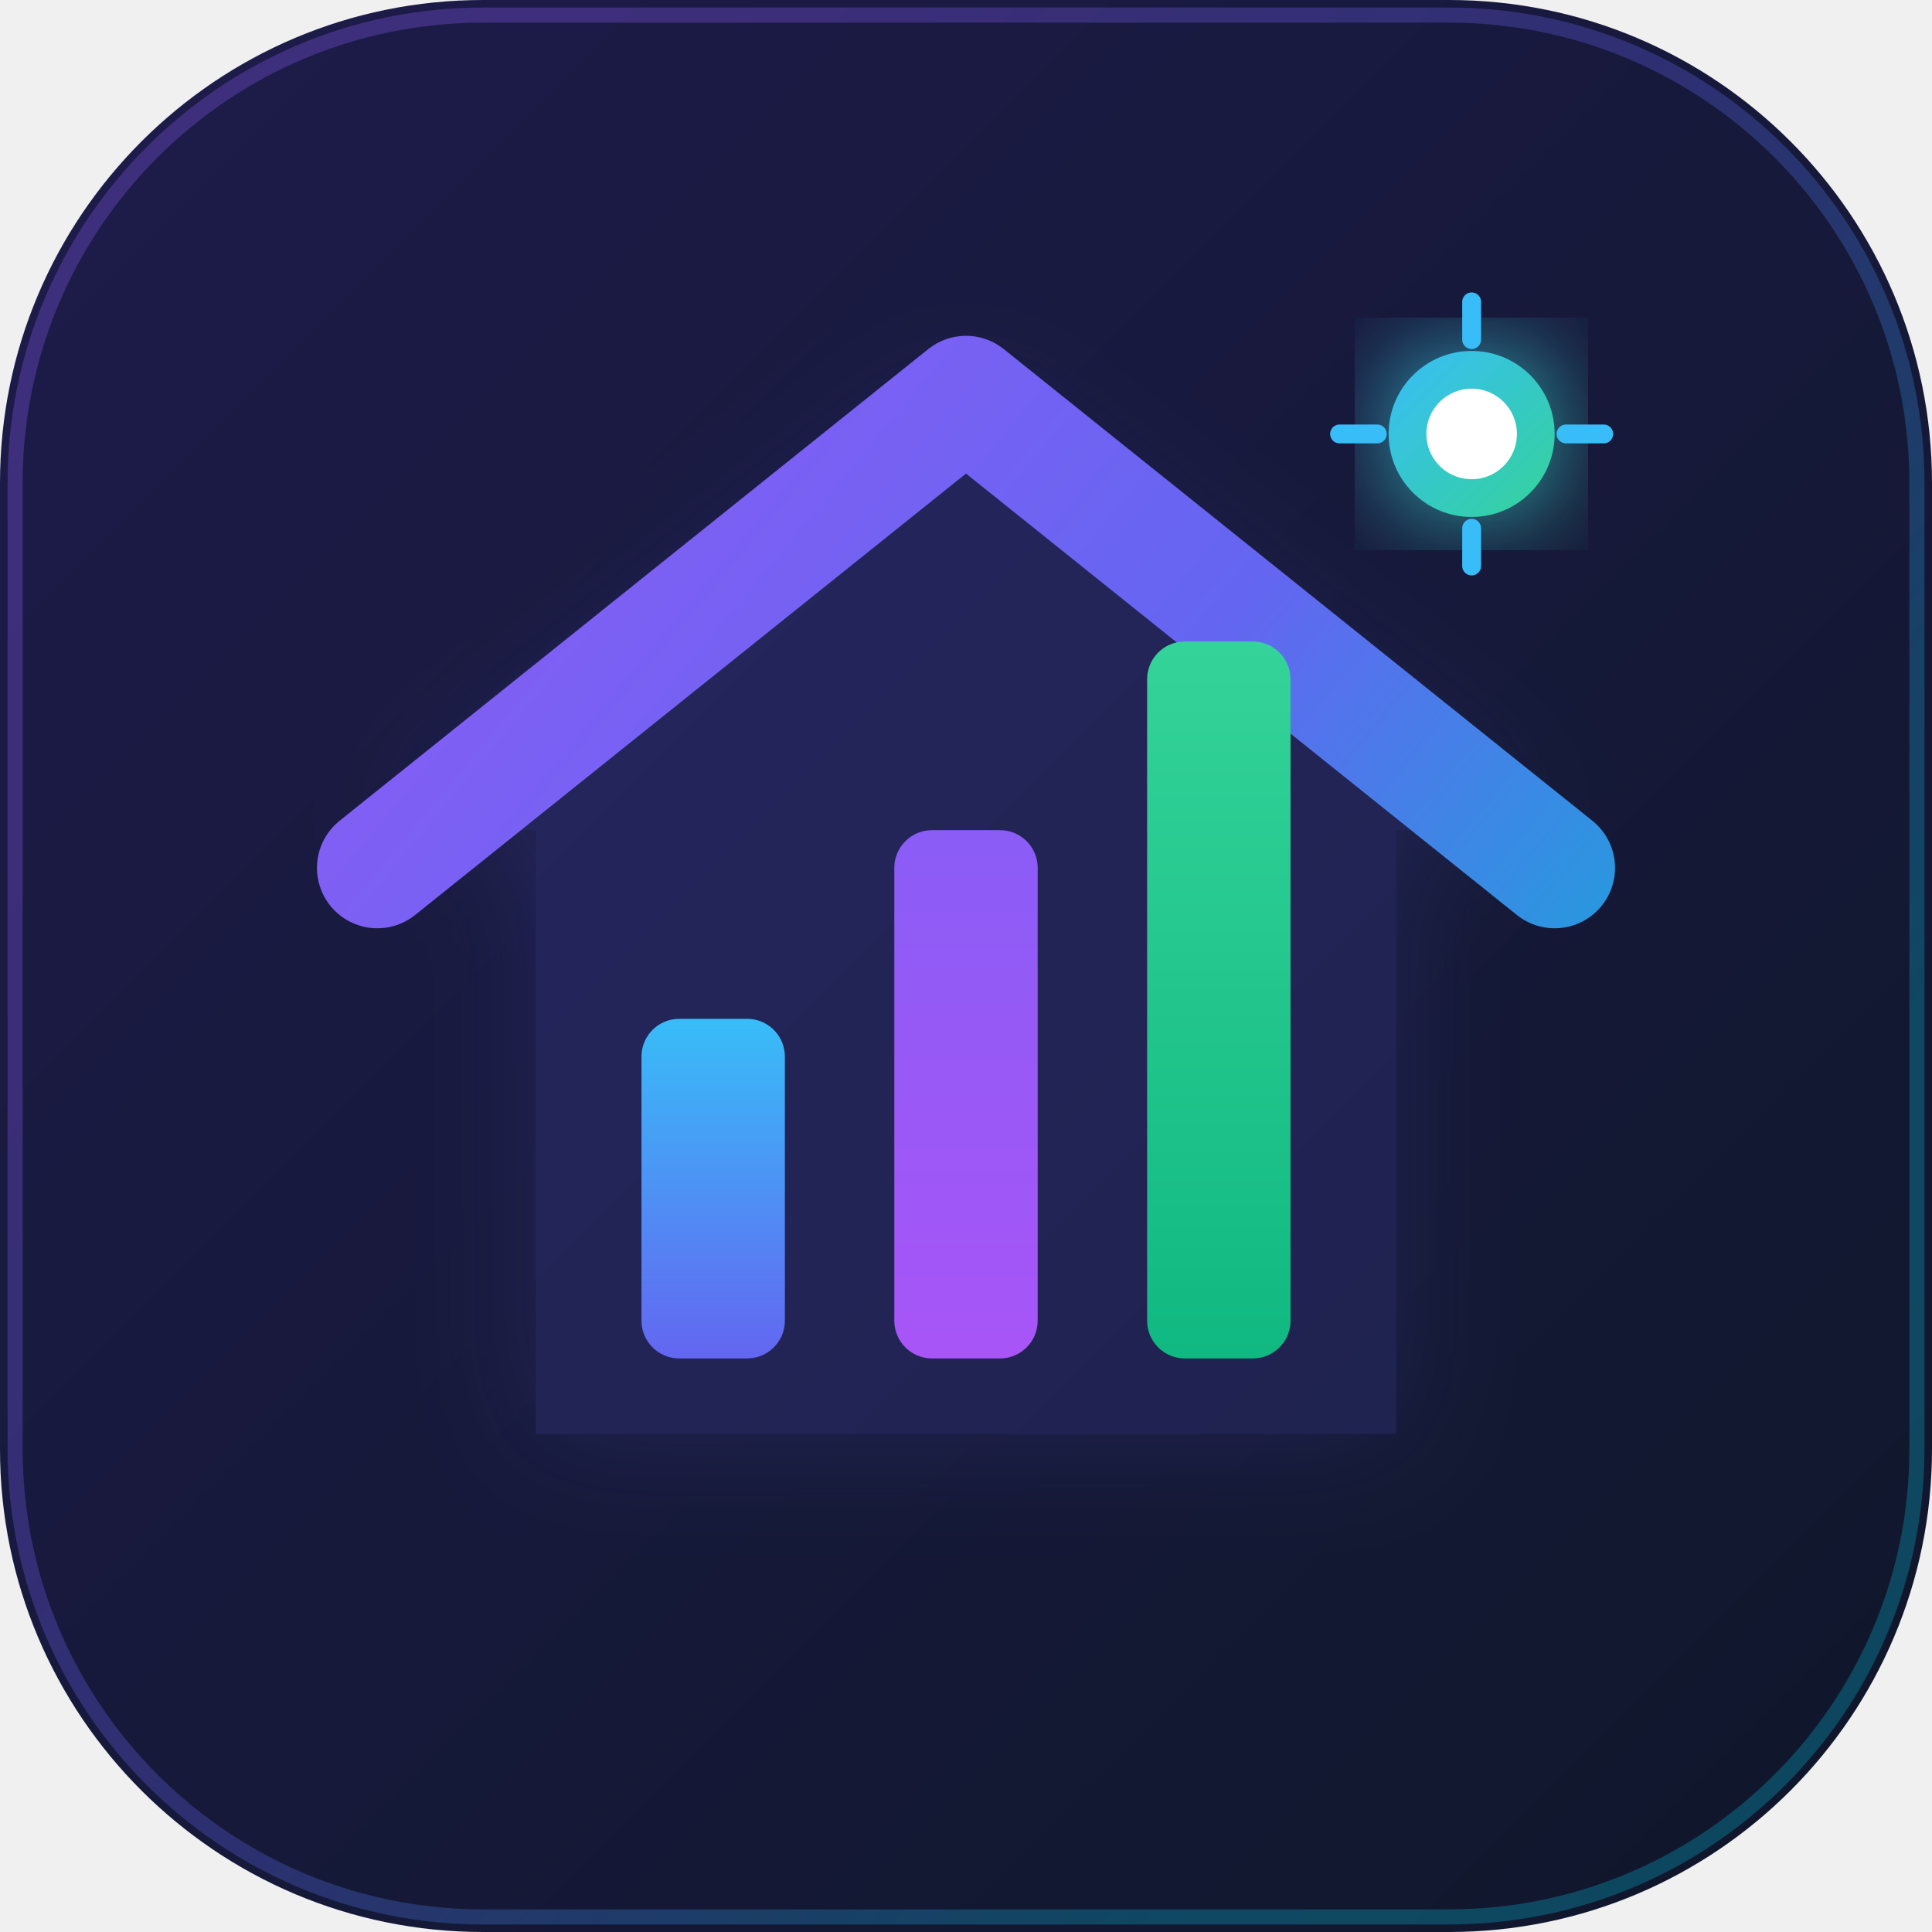
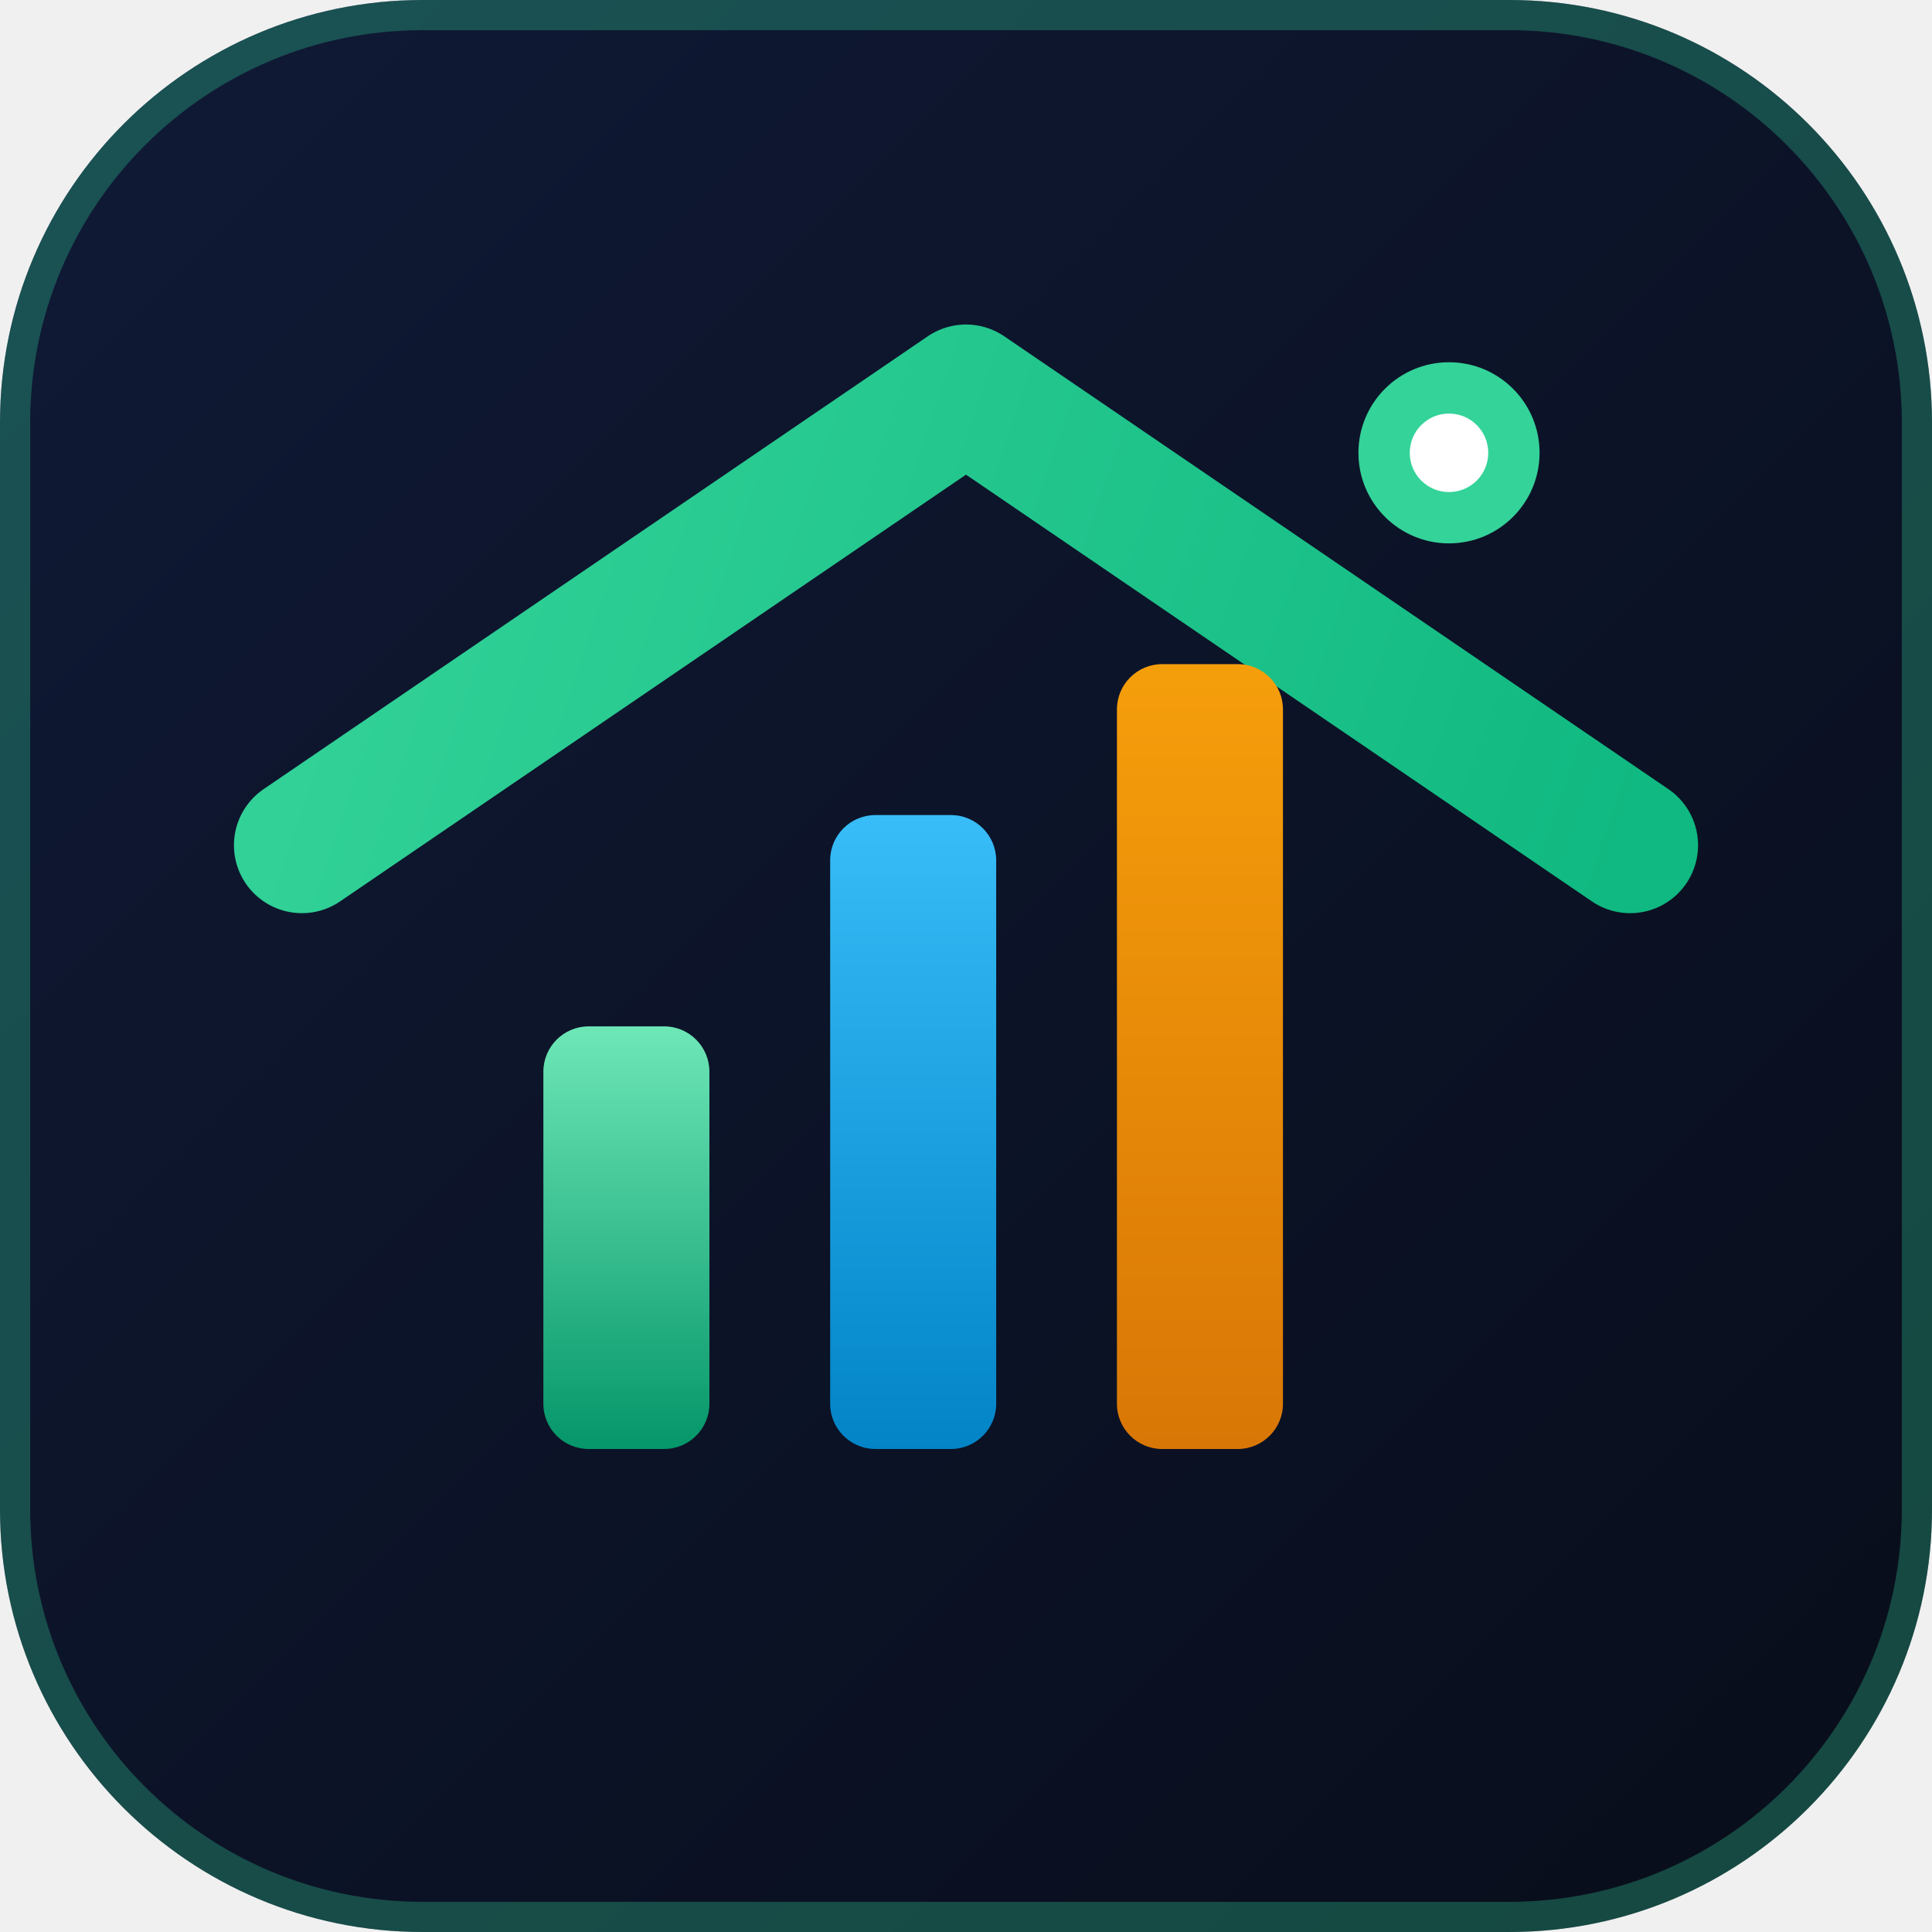
- <svg xmlns="http://www.w3.org/2000/svg" width="512" height="512" viewBox="0 0 512 512" fill="none">
+ <svg xmlns="http://www.w3.org/2000/svg" width="64" height="64" viewBox="0 0 64 64" fill="none">
  <defs>
-     <linearGradient id="hogarIqBg" x1="0" y1="0" x2="512" y2="512" gradientUnits="userSpaceOnUse">
-       <stop offset="0%" stop-color="#1E1B4B" />
-       <stop offset="100%" stop-color="#0F172A" />
+     <linearGradient id="favBg" x1="0" y1="0" x2="64" y2="64" gradientUnits="userSpaceOnUse">
+       <stop offset="0%" stop-color="#101A36" />
+       <stop offset="100%" stop-color="#080D1A" />
    </linearGradient>
-     <linearGradient id="roofGrad" x1="100" y1="120" x2="412" y2="380" gradientUnits="userSpaceOnUse">
-       <stop offset="0%" stop-color="#8B5CF6" />
-       <stop offset="50%" stop-color="#6366F1" />
-       <stop offset="100%" stop-color="#06B6D4" />
-     </linearGradient>
-     <linearGradient id="barGrad1" x1="0" y1="0" x2="0" y2="1">
-       <stop offset="0%" stop-color="#38BDF8" />
-       <stop offset="100%" stop-color="#6366F1" />
-     </linearGradient>
-     <linearGradient id="barGrad2" x1="0" y1="0" x2="0" y2="1">
-       <stop offset="0%" stop-color="#8B5CF6" />
-       <stop offset="100%" stop-color="#A855F7" />
-     </linearGradient>
-     <linearGradient id="barGrad3" x1="0" y1="0" x2="0" y2="1">
+     <linearGradient id="mintRoofGrad" x1="10" y1="13" x2="54" y2="28" gradientUnits="userSpaceOnUse">
      <stop offset="0%" stop-color="#34D399" />
      <stop offset="100%" stop-color="#10B981" />
    </linearGradient>
-     <linearGradient id="sparkGrad" x1="0" y1="0" x2="1" y2="1">
+     <linearGradient id="mintBar1" x1="0" y1="0" x2="0" y2="1">
+       <stop offset="0%" stop-color="#6EE7B7" />
+       <stop offset="100%" stop-color="#059669" />
+     </linearGradient>
+     <linearGradient id="mintBar2" x1="0" y1="0" x2="0" y2="1">
      <stop offset="0%" stop-color="#38BDF8" />
-       <stop offset="100%" stop-color="#34D399" />
+       <stop offset="100%" stop-color="#0284C7" />
    </linearGradient>
-     <filter id="glow" x="-20%" y="-20%" width="140%" height="140%">
-       <feGaussianBlur stdDeviation="16" result="blur" />
-       <feComposite in="SourceGraphic" in2="blur" operator="over" />
-     </filter>
+     <linearGradient id="mintBar3" x1="0" y1="0" x2="0" y2="1">
+       <stop offset="0%" stop-color="#F59E0B" />
+       <stop offset="100%" stop-color="#D97706" />
+     </linearGradient>
  </defs>
-   <rect width="512" height="512" rx="128" fill="url(#hogarIqBg)" />
-   <rect width="504" height="504" x="4" y="4" rx="124" stroke="url(#roofGrad)" stroke-width="4" stroke-opacity="0.3" />
-   <path d="M 256 100 L 410 220 L 370 220 L 370 380 L 142 380 L 142 220 L 102 220 Z" fill="#6366F1" opacity="0.15" filter="url(#glow)" />
-   <path d="M 100 230 L 256 105 L 412 230" stroke="url(#roofGrad)" stroke-width="32" stroke-linecap="round" stroke-linejoin="round" />
-   <rect x="170" y="270" width="38" height="90" rx="10" fill="url(#barGrad1)" />
-   <rect x="237" y="220" width="38" height="140" rx="10" fill="url(#barGrad2)" />
-   <rect x="304" y="170" width="38" height="190" rx="10" fill="url(#barGrad3)" />
-   <circle cx="390" cy="115" r="22" fill="url(#sparkGrad)" filter="url(#glow)" />
-   <circle cx="390" cy="115" r="12" fill="#FFFFFF" />
-   <path d="M 390 80 L 390 90 M 390 140 L 390 150 M 355 115 L 365 115 M 415 115 L 425 115" stroke="#38BDF8" stroke-width="5" stroke-linecap="round" />
+   <rect width="64" height="64" rx="14" fill="url(#favBg)" />
+   <rect x="0.5" y="0.5" width="63" height="63" rx="13.5" stroke="#34D399" stroke-opacity="0.3" stroke-width="1" />
+   <path d="M 10 28 L 32 13 L 54 28" stroke="url(#mintRoofGrad)" stroke-width="4.5" stroke-linecap="round" stroke-linejoin="round" />
+   <rect x="18" y="34" width="5.5" height="14" rx="1.5" fill="url(#mintBar1)" />
+   <rect x="27.5" y="27" width="5.5" height="21" rx="1.5" fill="url(#mintBar2)" />
+   <rect x="37" y="22" width="5.5" height="26" rx="1.5" fill="url(#mintBar3)" />
+   <circle cx="48" cy="15" r="3" fill="#34D399" />
+   <circle cx="48" cy="15" r="1.3" fill="#FFFFFF" />
</svg>
